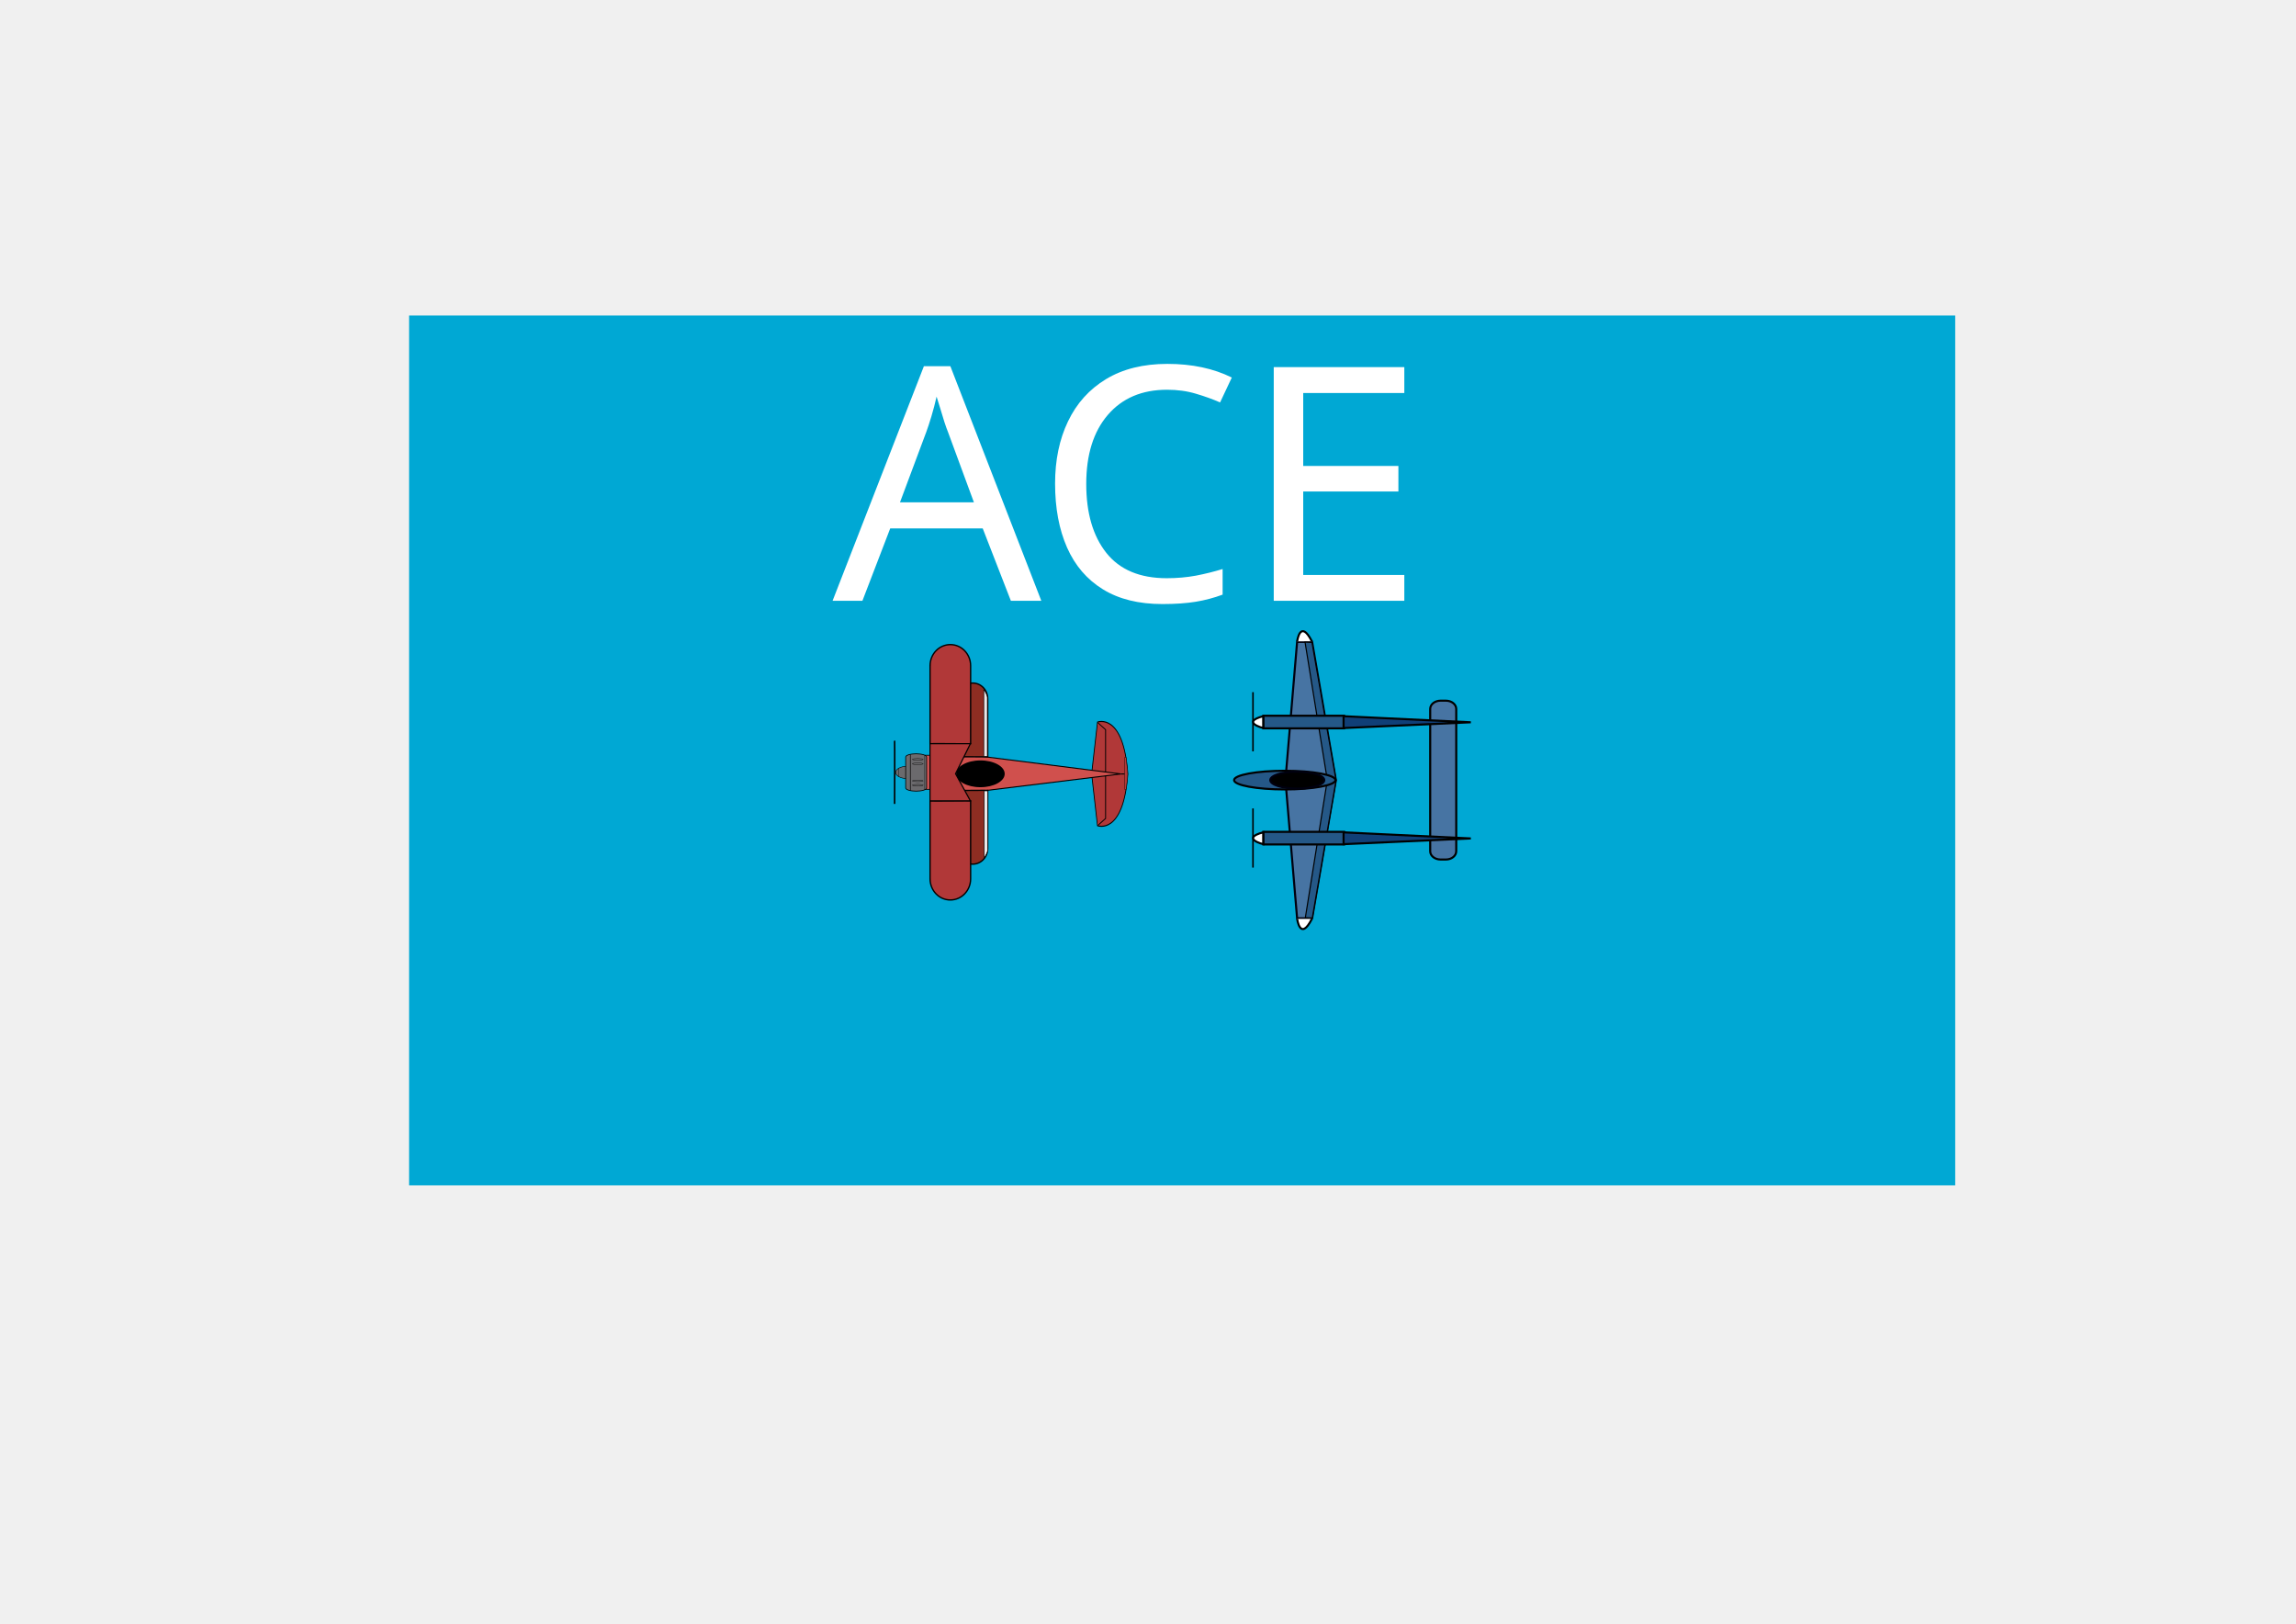
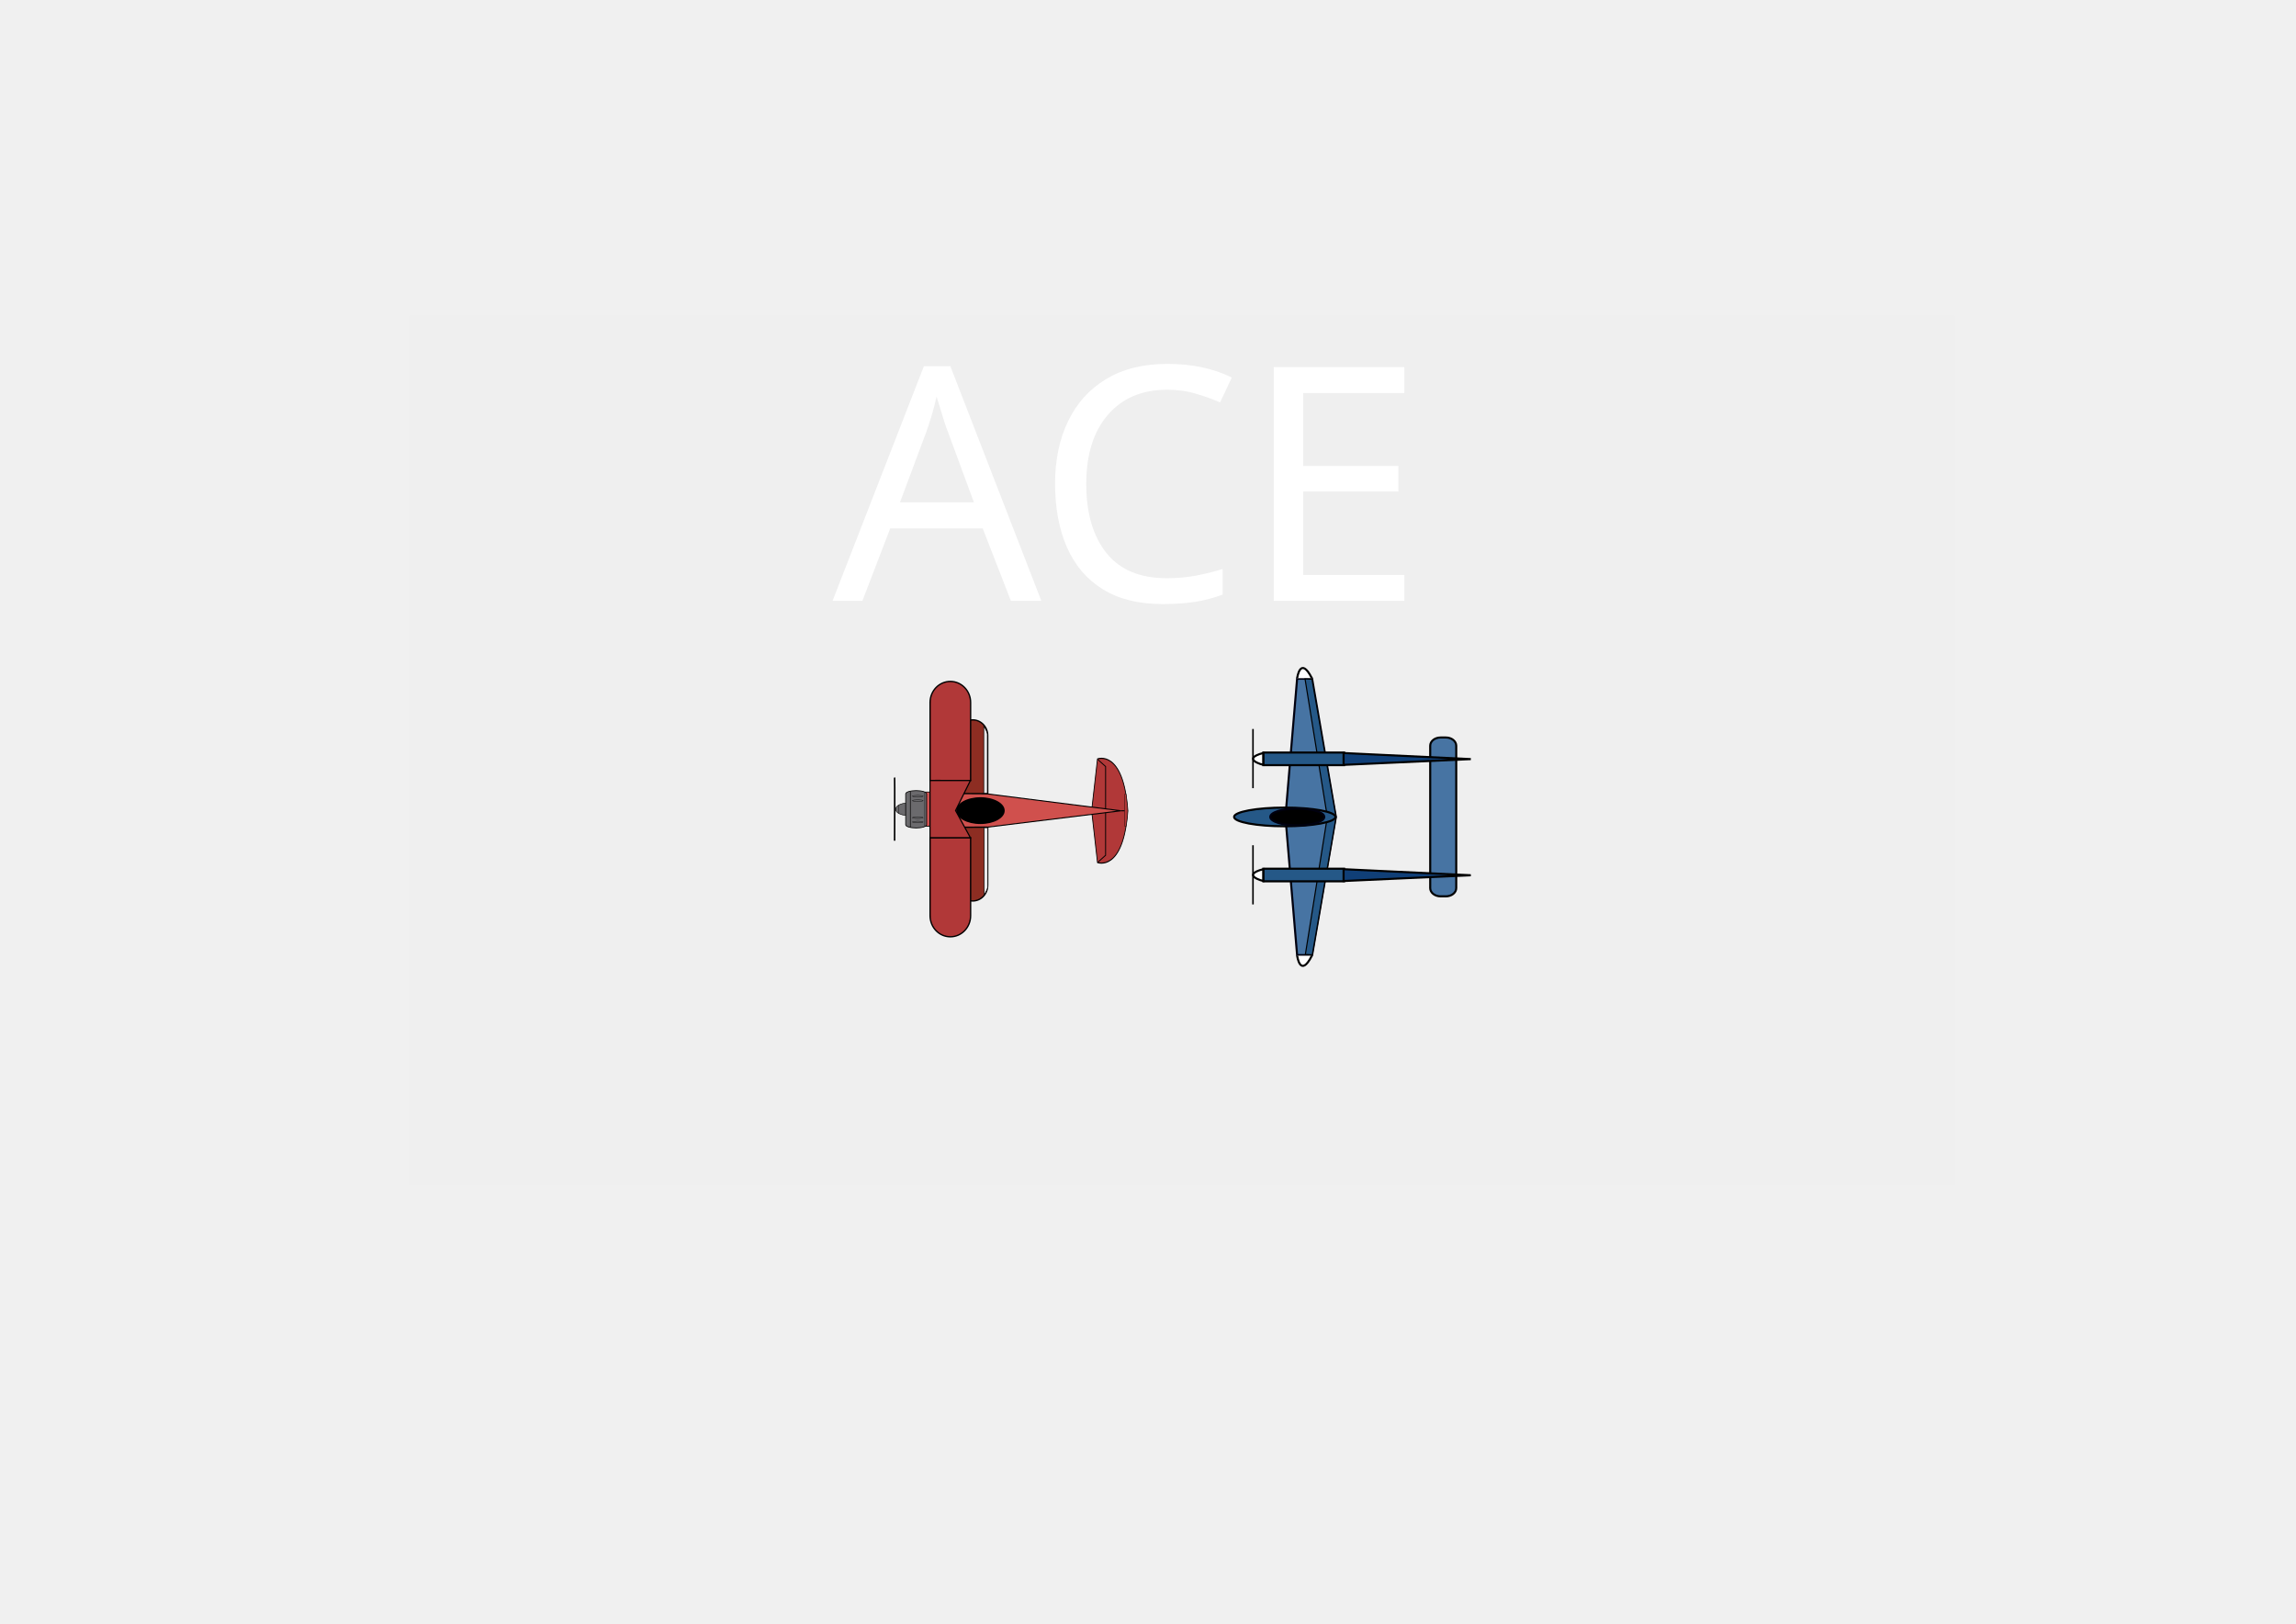
<svg xmlns="http://www.w3.org/2000/svg" width="297mm" height="210mm" viewBox="0 0 297 210" version="1.1" id="svg4645">
  <defs id="defs4639" />
  <g id="layer1" transform="translate(0,-87)">
-     <rect style="fill:#00a8d4;fill-opacity:1;fill-rule:evenodd;stroke:none;stroke-width:0.7;stroke-miterlimit:4;stroke-dasharray:none;stroke-opacity:1" id="rect5190" width="200" height="112.5" x="52.917" y="127.804" />
+     <rect style="fill:#00a8d4;fill-opacity:0.004;fill-rule:evenodd;stroke:none;stroke-width:0.7;stroke-miterlimit:4;stroke-dasharray:none;stroke-opacity:1" id="rect5190" width="200" height="112.5" x="52.917" y="127.804" />
    <text xml:space="preserve" style="font-style:normal;font-variant:normal;font-weight:normal;font-stretch:normal;font-size:42.333px;line-height:6.615px;font-family:'Century Gothic';-inkscape-font-specification:'Century Gothic';letter-spacing:0px;word-spacing:0px;fill:#ffffff;fill-opacity:1;stroke:none;stroke-width:0.265px;stroke-linecap:butt;stroke-linejoin:miter;stroke-opacity:1" x="107.698" y="164.702" id="text5434">
      <tspan id="tspan5432" x="107.698" y="164.702" style="font-style:normal;font-variant:normal;font-weight:normal;font-stretch:normal;font-size:42.333px;font-family:'Century Gothic';-inkscape-font-specification:'Century Gothic';fill:#ffffff;fill-opacity:1;stroke-width:0.265px">ACE</tspan>
    </text>
-     <g transform="matrix(0.1730155,0,0,0.1730155,106.9678,153.4232)" id="layer1-9">
+     <g transform="matrix(0.1730155,0,0,0.1730155,106.9678,158.1857)" id="layer1-9">
      <g transform="matrix(0,-1,0.7411178,0,6.157919,345.5356)" id="g5125" style="fill:#b13838;fill-opacity:1;stroke-width:1.162">
        <path style="fill:#b13838;fill-opacity:1;fill-rule:evenodd;stroke:#000000;stroke-width:0.813;stroke-linecap:butt;stroke-linejoin:miter;stroke-miterlimit:4;stroke-dasharray:none;stroke-opacity:1" d="m 189.67,264.651 c 0,0 7.515,26.171 -38.73,30.576 -46.244,-4.405 -38.73,-30.576 -38.73,-30.576 l 38.73,-5.918 z" id="path5090" />
      </g>
      <path id="path5096" d="m 202.391,233.221 5.953,-5.312 0.002,-33.187 0.002,-33.187 -5.953,-5.312" style="fill:#b13838;fill-opacity:1;fill-rule:evenodd;stroke:#000000;stroke-width:0.665;stroke-linecap:butt;stroke-linejoin:miter;stroke-miterlimit:4;stroke-dasharray:none;stroke-opacity:1" />
      <path id="path5086" d="m 87.174,210.891 v -33.002 l 132.604,16.751 z" style="fill:#d0504d;fill-opacity:1;fill-rule:evenodd;stroke:#000000;stroke-width:0.765;stroke-linecap:butt;stroke-linejoin:miter;stroke-miterlimit:4;stroke-dasharray:none;stroke-opacity:1" />
      <g style="fill:#b14e50;fill-opacity:1;stroke-width:1.392" transform="matrix(0,-0.7182794,0.7180283,0,-39.73046,301.704)" id="g5077">
        <g style="fill:#8d2d22;fill-opacity:1" id="g5232">
          <path style="fill:#8d2d22;fill-opacity:1;fill-rule:evenodd;stroke:#000000;stroke-width:1.392;stroke-miterlimit:4;stroke-dasharray:none;stroke-opacity:1" d="M 71.549,191.49 H 131.947 c 0,0 -0.142,8.692 0,16.031 0.203,10.493 0,15.239 0,15.239 H 71.549 c -9.062,0 -16.358,-6.973 -16.358,-15.635 0,-8.662 7.296,-15.635 16.358,-15.635 z" id="path5071" />
          <path id="path5073" d="m 227.324,191.49 h -60.398 c 0,0 0.142,8.692 0,16.031 -0.203,10.493 0,15.239 0,15.239 h 60.398 c 9.062,0 16.358,-6.973 16.358,-15.635 0,-8.662 -7.296,-15.635 -16.358,-15.635 z" style="fill:#8d2d22;fill-opacity:1;fill-rule:evenodd;stroke:#000000;stroke-width:1.392;stroke-miterlimit:4;stroke-dasharray:none;stroke-opacity:1" />
        </g>
      </g>
      <rect transform="rotate(-90)" ry="3.475" rx="0" y="73.587" x="-206.155" height="3.475" width="25.524" id="rect5104" style="fill:#d05151;fill-opacity:1;fill-rule:evenodd;stroke:#000000;stroke-width:0.565;stroke-miterlimit:4;stroke-dasharray:none;stroke-opacity:1" />
      <ellipse transform="rotate(-90)" ry="18.143" rx="10.016" cy="114.772" cx="-194.534" id="path5137" style="fill:#000000;fill-opacity:1;fill-rule:evenodd;stroke:none;stroke-width:0;stroke-miterlimit:4;stroke-dasharray:none;stroke-opacity:1" />
      <g style="fill:#b13838;fill-opacity:1;stroke-width:1.392" transform="matrix(0,-0.7182794,0.7180283,0,-27.19189,301.704)" id="g5082">
        <path style="fill:#b13838;fill-opacity:1;fill-rule:evenodd;stroke:#000000;stroke-width:1.392;stroke-miterlimit:4;stroke-dasharray:none;stroke-opacity:1" d="m 39.892,145.264 h 81.175 c 0,0 -0.191,11.738 0,21.649 0.273,14.171 0,20.58 0,20.58 h -81.175 c -12.18,0 -21.985,-9.417 -21.985,-21.114 0,-11.697 9.805,-21.114 21.985,-21.114 z" id="rect5062" />
        <path id="path5065" d="m 261.703,145.264 h -81.175 c 0,0 0.191,11.738 0,21.649 -0.273,14.171 0,20.58 0,20.58 h 81.175 c 12.18,0 21.985,-9.417 21.985,-21.114 0,-11.697 -9.805,-21.114 -21.985,-21.114 z" style="fill:#b13838;fill-opacity:1;fill-rule:evenodd;stroke:#000000;stroke-width:1.392;stroke-miterlimit:4;stroke-dasharray:none;stroke-opacity:1" />
        <path style="fill:#b13838;fill-opacity:1;fill-rule:evenodd;stroke:#000000;stroke-width:1.204;stroke-linecap:butt;stroke-linejoin:miter;stroke-miterlimit:4;stroke-dasharray:none;stroke-opacity:1" d="m 121.067,145.216 h 59.462 v 42.029 l -31.227,-15.455 -28.234,15.455 z" id="path5069" />
      </g>
      <ellipse transform="rotate(-90)" ry="8.788" rx="4.63" cy="60.154" cx="-193.495" id="path5118" style="fill:#6b6a6d;fill-opacity:1;fill-rule:evenodd;stroke:#000000;stroke-width:0.4;stroke-miterlimit:4;stroke-dasharray:none;stroke-opacity:1" />
      <rect transform="rotate(-90)" rx="2.405" ry="7.818" y="58.877" x="-207.491" height="15.635" width="27.93" id="rect5106" style="fill:#6b6a6d;fill-opacity:1;fill-rule:evenodd;stroke:#000000;stroke-width:0.565;stroke-miterlimit:4;stroke-dasharray:none;stroke-opacity:1" />
      <path id="path5108" d="M 62.362,207.09 V 180.096" style="fill:#6b6a6d;fill-opacity:1;fill-rule:evenodd;stroke:#000000;stroke-width:0.465;stroke-linecap:butt;stroke-linejoin:miter;stroke-miterlimit:4;stroke-dasharray:none;stroke-opacity:1" />
      <ellipse transform="rotate(-90)" ry="4.076" rx="0.601" cy="67.913" cx="-203.03" id="path5110" style="fill:#6b6a6d;fill-opacity:1;fill-rule:evenodd;stroke:#000000;stroke-width:0.265;stroke-miterlimit:4;stroke-dasharray:none;stroke-opacity:1" />
      <ellipse transform="rotate(-90)" style="fill:#6b6a6d;fill-opacity:1;fill-rule:evenodd;stroke:#000000;stroke-width:0.265;stroke-miterlimit:4;stroke-dasharray:none;stroke-opacity:1" id="ellipse5112" cx="-199.8" cy="67.913" rx="0.601" ry="4.076" />
      <ellipse transform="rotate(-90)" ry="4.076" rx="0.601" cy="67.913" cx="-187.045" id="ellipse5114" style="fill:#6b6a6d;fill-opacity:1;fill-rule:evenodd;stroke:#000000;stroke-width:0.265;stroke-miterlimit:4;stroke-dasharray:none;stroke-opacity:1" />
      <ellipse transform="rotate(-90)" style="fill:#6b6a6d;fill-opacity:1;fill-rule:evenodd;stroke:#000000;stroke-width:0.265;stroke-miterlimit:4;stroke-dasharray:none;stroke-opacity:1" id="ellipse5116" cx="-183.704" cy="67.913" rx="0.601" ry="4.076" />
      <path id="path5120" d="m 53.634,196.707 v -6.237" style="fill:#6b6a6d;fill-opacity:1;fill-rule:evenodd;stroke:#000000;stroke-width:0.265px;stroke-linecap:butt;stroke-linejoin:miter;stroke-opacity:1" />
      <path id="path5122" d="M 73.12,206.422 V 180.697" style="fill:#6b6a6d;fill-opacity:1;fill-rule:evenodd;stroke:#000000;stroke-width:0.265;stroke-linecap:butt;stroke-linejoin:miter;stroke-miterlimit:4;stroke-dasharray:none;stroke-opacity:1" />
      <rect transform="rotate(-90)" y="219.808" x="-195.021" height="2.793" width="0.76" id="rect5135" style="fill:#000000;fill-opacity:1;fill-rule:evenodd;stroke:none;stroke-width:0;stroke-miterlimit:4;stroke-dasharray:none;stroke-opacity:1" />
      <g transform="rotate(-90,140.24,205.2956)" style="fill:#e7e8e6;fill-opacity:1" id="g5145">
        <path style="fill:#eae7e9;fill-opacity:1;fill-rule:evenodd;stroke:#000000;stroke-width:0.465;stroke-linecap:butt;stroke-linejoin:miter;stroke-miterlimit:4;stroke-dasharray:none;stroke-opacity:1" d="m 88.128,182.609 h 50.116 v 2.673 H 94.837 c 0,0 -1.973,0.535 -6.708,-2.673 z" id="path5139" />
        <path id="path5141" d="m 214.115,182.325 h -50.116 v 2.673 h 43.407 c 0,0 1.973,0.535 6.708,-2.673 z" style="fill:#eae7e9;fill-opacity:1;fill-rule:evenodd;stroke:#000000;stroke-width:0.465;stroke-linecap:butt;stroke-linejoin:miter;stroke-miterlimit:4;stroke-dasharray:none;stroke-opacity:1" />
      </g>
      <path id="path5228" d="m 224.907,194.903 c 0,0 -0.334,-5.145 -1.24,-12.657 l -0.977,-0.028 v 11.993 11.993 l 0.943,-0.037 c 0,0 1.007,-6.318 1.274,-11.263 z" style="fill:#b13838;fill-opacity:1;fill-rule:evenodd;stroke:#000000;stroke-width:0.265px;stroke-linecap:butt;stroke-linejoin:miter;stroke-opacity:1" />
    </g>
-     <g transform="matrix(0.2059743,0,0,0.2059743,145.4589,148.2896)" id="layer1-8">
+     <g transform="matrix(0.2059743,0,0,0.2059743,145.4589,153.0522)" id="layer1-8">
      <path style="fill:#4774a3;fill-opacity:1;fill-rule:evenodd;stroke:#00000f;stroke-width:1.3;stroke-linecap:butt;stroke-linejoin:miter;stroke-miterlimit:4;stroke-dasharray:none;stroke-opacity:1" d="m 108.404,279.058 h 9.428 l 14.927,-86.78 -14.927,-86.78 h -9.428 l -7.333,86.78 z" id="path4487" />
      <path id="path4489" d="m 108.443,105.153 c 0,0 1.886,-14.386 9.234,0" style="fill:#ffffff;fill-opacity:1;fill-rule:evenodd;stroke:#000000;stroke-width:1.3;stroke-linecap:butt;stroke-linejoin:miter;stroke-miterlimit:4;stroke-dasharray:none;stroke-opacity:1" />
      <path style="fill:#ffffff;fill-opacity:1;fill-rule:evenodd;stroke:#000000;stroke-width:1.3;stroke-linecap:butt;stroke-linejoin:miter;stroke-miterlimit:4;stroke-dasharray:none;stroke-opacity:1" d="m 108.443,279.424 c 0,0 1.886,14.386 9.234,0" id="path4491" />
      <path id="path4637" d="m 113.582,278.668 13.796,-86.423 -13.985,-86.612 4.347,0.189 15.119,86.612 -14.93,86.423 z" style="fill:#255887;fill-opacity:1;fill-rule:evenodd;stroke:#000000;stroke-width:0.7;stroke-linecap:butt;stroke-linejoin:miter;stroke-miterlimit:4;stroke-dasharray:none;stroke-opacity:1" />
      <ellipse transform="rotate(-90)" ry="31.848" rx="5.867" cy="100.661" cx="-192.278" id="path4493" style="fill:#255887;fill-opacity:1;fill-rule:evenodd;stroke:#000000;stroke-width:1.3;stroke-miterlimit:4;stroke-dasharray:none;stroke-opacity:1" />
      <path id="path4499" d="M 137.899,232.7 H 87.196 v -7.924 h 50.725 z" style="fill:#255887;fill-opacity:1;fill-rule:evenodd;stroke:#000000;stroke-width:1.3;stroke-linecap:butt;stroke-linejoin:miter;stroke-miterlimit:4;stroke-dasharray:none;stroke-opacity:1" />
      <rect transform="rotate(-90)" ry="6.503" rx="5.173" y="191.99" x="-242.148" height="16.351" width="99.747" id="rect4539" style="fill:#4774a3;fill-opacity:1;fill-rule:evenodd;stroke:#000000;stroke-width:1.3;stroke-miterlimit:4;stroke-dasharray:none;stroke-opacity:1" />
      <path id="path4501" d="m 217.487,228.901 -79.894,-3.813 v 7.431 z" style="fill:#103f77;fill-opacity:1;fill-rule:evenodd;stroke:#000000;stroke-width:1.3;stroke-linecap:butt;stroke-linejoin:miter;stroke-miterlimit:4;stroke-dasharray:none;stroke-opacity:1" />
      <path id="path4507" d="m 87.115,232.513 c 0,0 -14.332,-3.587 0,-7.455 z" style="fill:#ffffff;fill-opacity:1;fill-rule:evenodd;stroke:#000000;stroke-width:1.3;stroke-linecap:butt;stroke-linejoin:miter;stroke-miterlimit:4;stroke-dasharray:none;stroke-opacity:1" />
      <path style="fill:#255887;fill-opacity:1;fill-rule:evenodd;stroke:#000000;stroke-width:1.3;stroke-linecap:butt;stroke-linejoin:miter;stroke-miterlimit:4;stroke-dasharray:none;stroke-opacity:1" d="M 137.899,159.772 H 87.196 v -7.924 h 50.725 z" id="path4509" />
      <path style="fill:#103f77;fill-opacity:1;fill-rule:evenodd;stroke:#000000;stroke-width:1.3;stroke-linecap:butt;stroke-linejoin:miter;stroke-miterlimit:4;stroke-dasharray:none;stroke-opacity:1" d="m 217.487,155.973 -79.894,-3.813 v 7.431 z" id="path4511" />
      <path style="fill:#ffffff;fill-opacity:1;fill-rule:evenodd;stroke:#000000;stroke-width:1.3;stroke-linecap:butt;stroke-linejoin:miter;stroke-miterlimit:4;stroke-dasharray:none;stroke-opacity:1" d="m 87.115,159.585 c 0,0 -14.332,-3.587 0,-7.455 z" id="path4513" />
      <ellipse transform="rotate(-90)" ry="16.965" rx="5.318" cy="108.507" cx="-192.282" id="path4563" style="fill:#000000;fill-opacity:1;fill-rule:evenodd;stroke:#00000f;stroke-width:1.3;stroke-miterlimit:4;stroke-dasharray:none;stroke-opacity:1" />
    </g>
-     <path style="fill:none;fill-rule:evenodd;stroke:#000000;stroke-width:0.2;stroke-linecap:butt;stroke-linejoin:miter;stroke-miterlimit:4;stroke-dasharray:none;stroke-opacity:1" d="m 162.081,191.557 v 7.654" id="path5706" />
-     <path id="path5708" d="m 162.081,176.52 v 7.654" style="fill:none;fill-rule:evenodd;stroke:#000000;stroke-width:0.2;stroke-linecap:butt;stroke-linejoin:miter;stroke-opacity:1;stroke-miterlimit:4;stroke-dasharray:none" />
-     <path style="fill:none;fill-rule:evenodd;stroke:#000000;stroke-width:0.2;stroke-linecap:butt;stroke-linejoin:miter;stroke-miterlimit:4;stroke-dasharray:none;stroke-opacity:1" d="m 115.722,182.801 c 0.032,0.158 0,8.174 0,8.174" id="path5710" />
+     <path style="fill:none;fill-rule:evenodd;stroke:#000000;stroke-width:0.2;stroke-linecap:butt;stroke-linejoin:miter;stroke-miterlimit:4;stroke-dasharray:none;stroke-opacity:1" d="m 162.081,196.319 v 7.654" id="path5706" />
+     <path id="path5708" d="m 162.081,181.283 v 7.654" style="fill:none;fill-rule:evenodd;stroke:#000000;stroke-width:0.2;stroke-linecap:butt;stroke-linejoin:miter;stroke-miterlimit:4;stroke-dasharray:none;stroke-opacity:1" />
+     <path style="fill:none;fill-rule:evenodd;stroke:#000000;stroke-width:0.2;stroke-linecap:butt;stroke-linejoin:miter;stroke-miterlimit:4;stroke-dasharray:none;stroke-opacity:1" d="m 115.722,187.563 c 0.032,0.158 0,8.174 0,8.174" id="path5710" />
  </g>
</svg>
